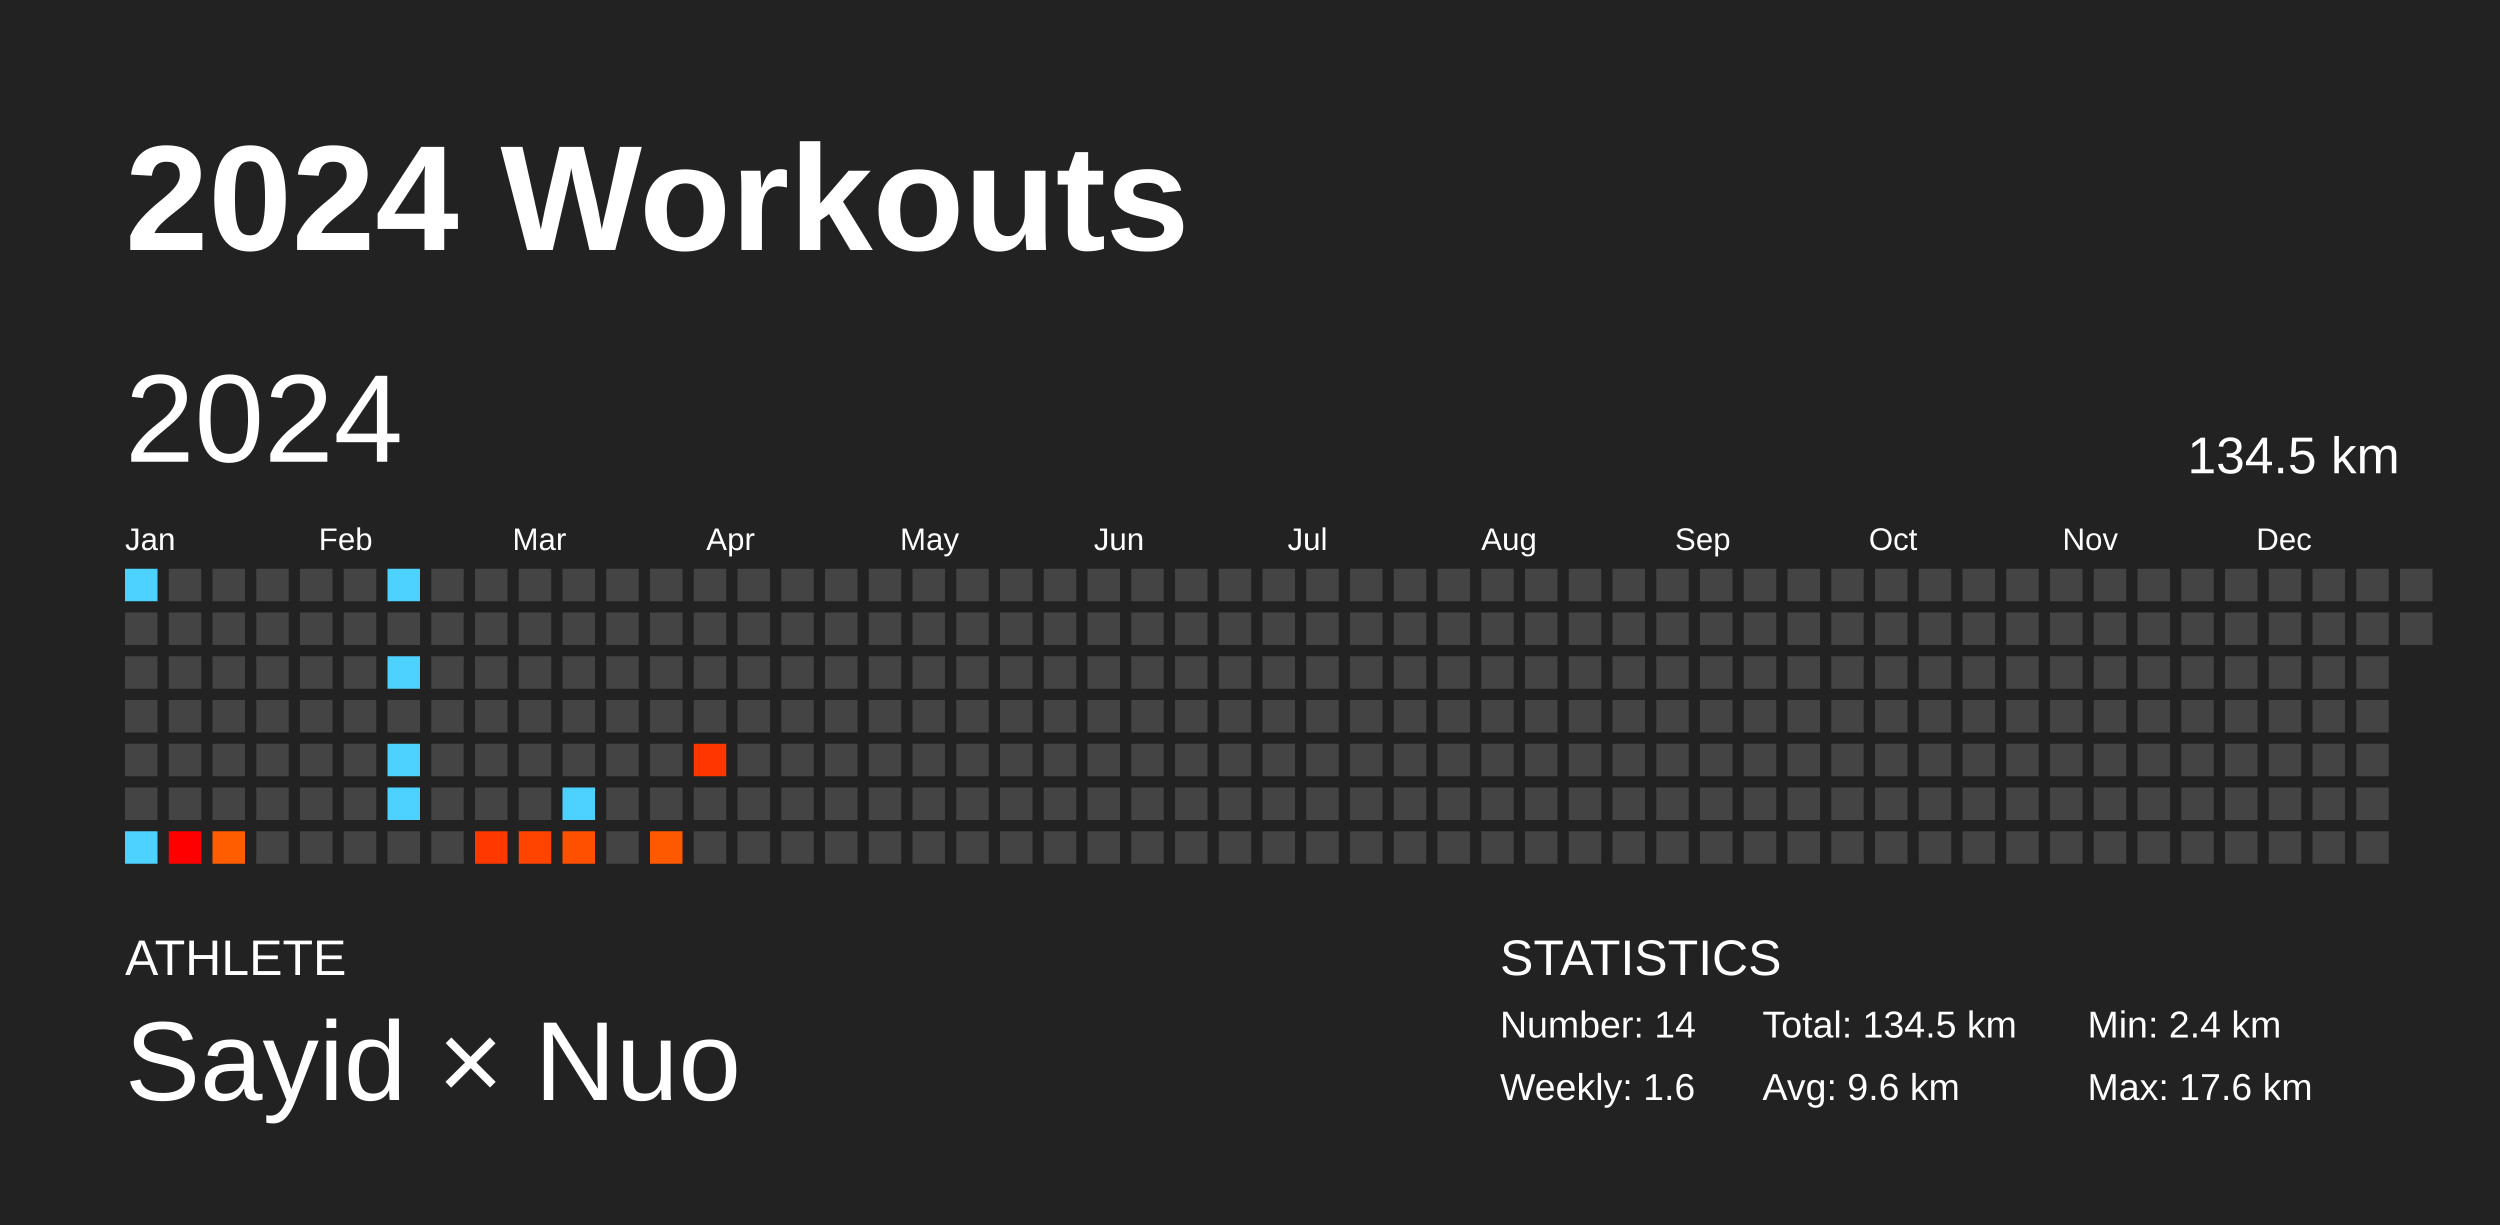
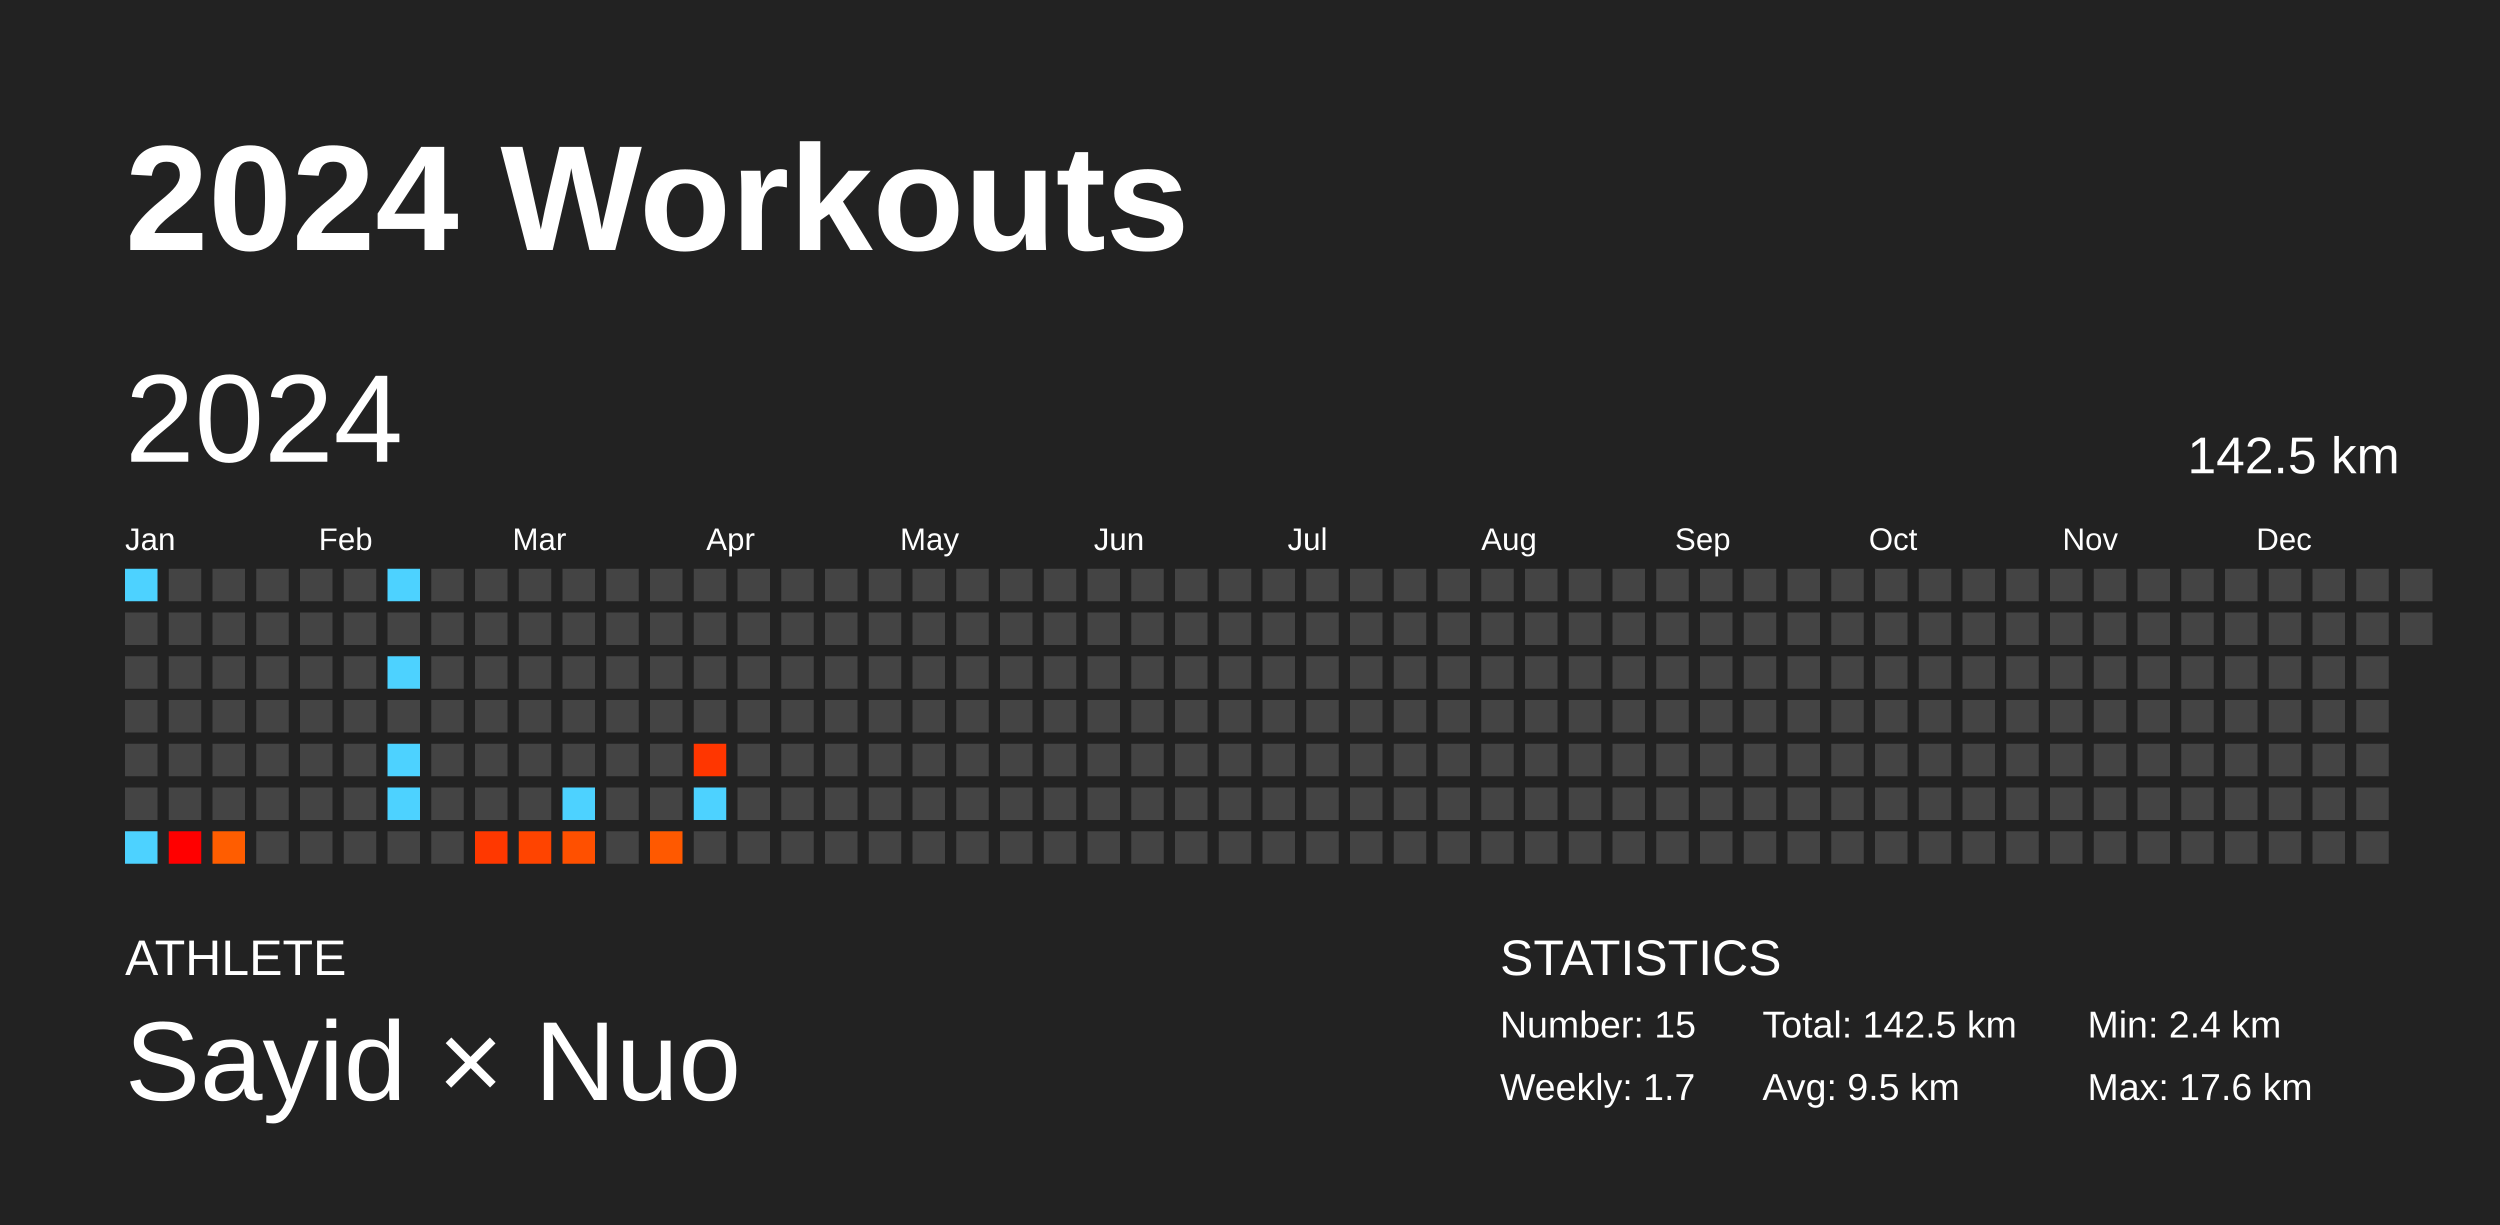
<svg xmlns="http://www.w3.org/2000/svg" baseProfile="full" height="98mm" version="1.1" viewBox="0,0,200,98" width="200mm">
  <defs />
  <rect fill="#222222" height="98" width="200" x="0" y="0" />
  <text fill="#FFFFFF" style="font-size:12px; font-family:Arial; font-weight:bold;" x="10" y="20">2024 Workouts</text>
  <text fill="#FFFFFF" style="font-size:4px; font-family:Arial" x="10" y="78">ATHLETE</text>
  <text fill="#FFFFFF" style="font-size:9px; font-family:Arial" x="10" y="88">Sayid × Nuo</text>
  <text fill="#FFFFFF" style="font-size:4px; font-family:Arial" x="120" y="78">STATISTICS</text>
-   <text fill="#FFFFFF" style="font-size:3px; font-family:Arial" x="120" y="83">Number: 14</text>
-   <text fill="#FFFFFF" style="font-size:3px; font-family:Arial" x="120" y="88">Weekly: 1.6</text>
-   <text fill="#FFFFFF" style="font-size:3px; font-family:Arial" x="141" y="83">Total: 134.5 km</text>
-   <text fill="#FFFFFF" style="font-size:3px; font-family:Arial" x="141" y="88">Avg: 9.6 km</text>
+   <text fill="#FFFFFF" style="font-size:3px; font-family:Arial" x="120" y="83">Number: 15</text>
+   <text fill="#FFFFFF" style="font-size:3px; font-family:Arial" x="120" y="88">Weekly: 1.7</text>
+   <text fill="#FFFFFF" style="font-size:3px; font-family:Arial" x="141" y="83">Total: 142.5 km</text>
+   <text fill="#FFFFFF" style="font-size:3px; font-family:Arial" x="141" y="88">Avg: 9.5 km</text>
  <text fill="#FFFFFF" style="font-size:3px; font-family:Arial" x="167" y="83">Min: 2.4 km</text>
  <text fill="#FFFFFF" style="font-size:3px; font-family:Arial" x="167" y="88">Max: 17.6 km</text>
  <text dominant-baseline="hanging" fill="#FFFFFF" style="font-size:10.0px; font-family:Arial;" x="10" y="30">2024</text>
-   <text dominant-baseline="hanging" fill="#FFFFFF" style="font-size:4.125px; font-family:Arial;" x="175" y="35">134.5 km</text>
+   <text dominant-baseline="hanging" fill="#FFFFFF" style="font-size:4.125px; font-family:Arial;" x="175" y="35">142.5 km</text>
  <text fill="#FFFFFF" style="font-size:2.5px; font-family:Arial" x="10.0" y="44">Jan</text>
  <text fill="#FFFFFF" style="font-size:2.5px; font-family:Arial" x="25.5" y="44">Feb</text>
  <text fill="#FFFFFF" style="font-size:2.5px; font-family:Arial" x="41.0" y="44">Mar</text>
  <text fill="#FFFFFF" style="font-size:2.5px; font-family:Arial" x="56.5" y="44">Apr</text>
  <text fill="#FFFFFF" style="font-size:2.5px; font-family:Arial" x="72.0" y="44">May</text>
  <text fill="#FFFFFF" style="font-size:2.5px; font-family:Arial" x="87.5" y="44">Jun</text>
  <text fill="#FFFFFF" style="font-size:2.5px; font-family:Arial" x="103.0" y="44">Jul</text>
  <text fill="#FFFFFF" style="font-size:2.5px; font-family:Arial" x="118.5" y="44">Aug</text>
  <text fill="#FFFFFF" style="font-size:2.5px; font-family:Arial" x="134.0" y="44">Sep</text>
  <text fill="#FFFFFF" style="font-size:2.5px; font-family:Arial" x="149.5" y="44">Oct</text>
  <text fill="#FFFFFF" style="font-size:2.5px; font-family:Arial" x="165.0" y="44">Nov</text>
  <text fill="#FFFFFF" style="font-size:2.5px; font-family:Arial" x="180.5" y="44">Dec</text>
  <rect fill="#4dd2ff" height="2.6" width="2.6" x="10.0" y="45.5" />
  <rect fill="#444444" height="2.6" width="2.6" x="10.0" y="49.0" />
  <rect fill="#444444" height="2.6" width="2.6" x="10.0" y="52.5" />
  <rect fill="#444444" height="2.6" width="2.6" x="10.0" y="56.0" />
  <rect fill="#444444" height="2.6" width="2.6" x="10.0" y="59.5" />
  <rect fill="#444444" height="2.6" width="2.6" x="10.0" y="63.0" />
  <rect fill="#4dd2ff" height="2.6" width="2.6" x="10.0" y="66.5" />
  <rect fill="#444444" height="2.6" width="2.6" x="13.5" y="45.5" />
  <rect fill="#444444" height="2.6" width="2.6" x="13.5" y="49.0" />
  <rect fill="#444444" height="2.6" width="2.6" x="13.5" y="52.5" />
  <rect fill="#444444" height="2.6" width="2.6" x="13.5" y="56.0" />
  <rect fill="#444444" height="2.6" width="2.6" x="13.5" y="59.5" />
  <rect fill="#444444" height="2.6" width="2.6" x="13.5" y="63.0" />
  <rect fill="#ff0000" height="2.6" width="2.6" x="13.5" y="66.5" />
  <rect fill="#444444" height="2.6" width="2.6" x="17.0" y="45.5" />
  <rect fill="#444444" height="2.6" width="2.6" x="17.0" y="49.0" />
  <rect fill="#444444" height="2.6" width="2.6" x="17.0" y="52.5" />
  <rect fill="#444444" height="2.6" width="2.6" x="17.0" y="56.0" />
  <rect fill="#444444" height="2.6" width="2.6" x="17.0" y="59.5" />
  <rect fill="#444444" height="2.6" width="2.6" x="17.0" y="63.0" />
  <rect fill="#ff5d00" height="2.6" width="2.6" x="17.0" y="66.5" />
  <rect fill="#444444" height="2.6" width="2.6" x="20.5" y="45.5" />
  <rect fill="#444444" height="2.6" width="2.6" x="20.5" y="49.0" />
  <rect fill="#444444" height="2.6" width="2.6" x="20.5" y="52.5" />
  <rect fill="#444444" height="2.6" width="2.6" x="20.5" y="56.0" />
  <rect fill="#444444" height="2.6" width="2.6" x="20.5" y="59.5" />
  <rect fill="#444444" height="2.6" width="2.6" x="20.5" y="63.0" />
  <rect fill="#444444" height="2.6" width="2.6" x="20.5" y="66.5" />
  <rect fill="#444444" height="2.6" width="2.6" x="24.0" y="45.5" />
  <rect fill="#444444" height="2.6" width="2.6" x="24.0" y="49.0" />
  <rect fill="#444444" height="2.6" width="2.6" x="24.0" y="52.5" />
  <rect fill="#444444" height="2.6" width="2.6" x="24.0" y="56.0" />
  <rect fill="#444444" height="2.6" width="2.6" x="24.0" y="59.5" />
  <rect fill="#444444" height="2.6" width="2.6" x="24.0" y="63.0" />
  <rect fill="#444444" height="2.6" width="2.6" x="24.0" y="66.5" />
  <rect fill="#444444" height="2.6" width="2.6" x="27.5" y="45.5" />
  <rect fill="#444444" height="2.6" width="2.6" x="27.5" y="49.0" />
  <rect fill="#444444" height="2.6" width="2.6" x="27.5" y="52.5" />
  <rect fill="#444444" height="2.6" width="2.6" x="27.5" y="56.0" />
  <rect fill="#444444" height="2.6" width="2.6" x="27.5" y="59.5" />
  <rect fill="#444444" height="2.6" width="2.6" x="27.5" y="63.0" />
  <rect fill="#444444" height="2.6" width="2.6" x="27.5" y="66.5" />
  <rect fill="#4dd2ff" height="2.6" width="2.6" x="31.0" y="45.5" />
  <rect fill="#444444" height="2.6" width="2.6" x="31.0" y="49.0" />
  <rect fill="#4dd2ff" height="2.6" width="2.6" x="31.0" y="52.5" />
  <rect fill="#444444" height="2.6" width="2.6" x="31.0" y="56.0" />
  <rect fill="#4dd2ff" height="2.6" width="2.6" x="31.0" y="59.5" />
  <rect fill="#4dd2ff" height="2.6" width="2.6" x="31.0" y="63.0" />
  <rect fill="#444444" height="2.6" width="2.6" x="31.0" y="66.5" />
  <rect fill="#444444" height="2.6" width="2.6" x="34.5" y="45.5" />
  <rect fill="#444444" height="2.6" width="2.6" x="34.5" y="49.0" />
  <rect fill="#444444" height="2.6" width="2.6" x="34.5" y="52.5" />
  <rect fill="#444444" height="2.6" width="2.6" x="34.5" y="56.0" />
  <rect fill="#444444" height="2.6" width="2.6" x="34.5" y="59.5" />
  <rect fill="#444444" height="2.6" width="2.6" x="34.5" y="63.0" />
  <rect fill="#444444" height="2.6" width="2.6" x="34.5" y="66.5" />
  <rect fill="#444444" height="2.6" width="2.6" x="38.0" y="45.5" />
  <rect fill="#444444" height="2.6" width="2.6" x="38.0" y="49.0" />
  <rect fill="#444444" height="2.6" width="2.6" x="38.0" y="52.5" />
  <rect fill="#444444" height="2.6" width="2.6" x="38.0" y="56.0" />
  <rect fill="#444444" height="2.6" width="2.6" x="38.0" y="59.5" />
  <rect fill="#444444" height="2.6" width="2.6" x="38.0" y="63.0" />
  <rect fill="#ff3800" height="2.6" width="2.6" x="38.0" y="66.5" />
  <rect fill="#444444" height="2.6" width="2.6" x="41.5" y="45.5" />
  <rect fill="#444444" height="2.6" width="2.6" x="41.5" y="49.0" />
  <rect fill="#444444" height="2.6" width="2.6" x="41.5" y="52.5" />
  <rect fill="#444444" height="2.6" width="2.6" x="41.5" y="56.0" />
  <rect fill="#444444" height="2.6" width="2.6" x="41.5" y="59.5" />
  <rect fill="#444444" height="2.6" width="2.6" x="41.5" y="63.0" />
  <rect fill="#ff4400" height="2.6" width="2.6" x="41.5" y="66.5" />
  <rect fill="#444444" height="2.6" width="2.6" x="45.0" y="45.5" />
  <rect fill="#444444" height="2.6" width="2.6" x="45.0" y="49.0" />
  <rect fill="#444444" height="2.6" width="2.6" x="45.0" y="52.5" />
  <rect fill="#444444" height="2.6" width="2.6" x="45.0" y="56.0" />
  <rect fill="#444444" height="2.6" width="2.6" x="45.0" y="59.5" />
  <rect fill="#4dd2ff" height="2.6" width="2.6" x="45.0" y="63.0" />
  <rect fill="#ff5000" height="2.6" width="2.6" x="45.0" y="66.5" />
  <rect fill="#444444" height="2.6" width="2.6" x="48.5" y="45.5" />
  <rect fill="#444444" height="2.6" width="2.6" x="48.5" y="49.0" />
  <rect fill="#444444" height="2.6" width="2.6" x="48.5" y="52.5" />
  <rect fill="#444444" height="2.6" width="2.6" x="48.5" y="56.0" />
  <rect fill="#444444" height="2.6" width="2.6" x="48.5" y="59.5" />
  <rect fill="#444444" height="2.6" width="2.6" x="48.5" y="63.0" />
  <rect fill="#444444" height="2.6" width="2.6" x="48.5" y="66.5" />
  <rect fill="#444444" height="2.6" width="2.6" x="52.0" y="45.5" />
  <rect fill="#444444" height="2.6" width="2.6" x="52.0" y="49.0" />
  <rect fill="#444444" height="2.6" width="2.6" x="52.0" y="52.5" />
  <rect fill="#444444" height="2.6" width="2.6" x="52.0" y="56.0" />
  <rect fill="#444444" height="2.6" width="2.6" x="52.0" y="59.5" />
  <rect fill="#444444" height="2.6" width="2.6" x="52.0" y="63.0" />
  <rect fill="#ff5900" height="2.6" width="2.6" x="52.0" y="66.5" />
  <rect fill="#444444" height="2.6" width="2.6" x="55.5" y="45.5" />
  <rect fill="#444444" height="2.6" width="2.6" x="55.5" y="49.0" />
  <rect fill="#444444" height="2.6" width="2.6" x="55.5" y="52.5" />
  <rect fill="#444444" height="2.6" width="2.6" x="55.5" y="56.0" />
  <rect fill="#ff3600" height="2.6" width="2.6" x="55.5" y="59.5" />
-   <rect fill="#444444" height="2.6" width="2.6" x="55.5" y="63.0" />
+   <rect fill="#4dd2ff" height="2.6" width="2.6" x="55.5" y="63.0" />
  <rect fill="#444444" height="2.6" width="2.6" x="55.5" y="66.5" />
  <rect fill="#444444" height="2.6" width="2.6" x="59.0" y="45.5" />
  <rect fill="#444444" height="2.6" width="2.6" x="59.0" y="49.0" />
  <rect fill="#444444" height="2.6" width="2.6" x="59.0" y="52.5" />
  <rect fill="#444444" height="2.6" width="2.6" x="59.0" y="56.0" />
  <rect fill="#444444" height="2.6" width="2.6" x="59.0" y="59.5" />
  <rect fill="#444444" height="2.6" width="2.6" x="59.0" y="63.0" />
  <rect fill="#444444" height="2.6" width="2.6" x="59.0" y="66.5" />
  <rect fill="#444444" height="2.6" width="2.6" x="62.5" y="45.5" />
  <rect fill="#444444" height="2.6" width="2.6" x="62.5" y="49.0" />
  <rect fill="#444444" height="2.6" width="2.6" x="62.5" y="52.5" />
  <rect fill="#444444" height="2.6" width="2.6" x="62.5" y="56.0" />
  <rect fill="#444444" height="2.6" width="2.6" x="62.5" y="59.5" />
  <rect fill="#444444" height="2.6" width="2.6" x="62.5" y="63.0" />
  <rect fill="#444444" height="2.6" width="2.6" x="62.5" y="66.5" />
  <rect fill="#444444" height="2.6" width="2.6" x="66.0" y="45.5" />
  <rect fill="#444444" height="2.6" width="2.6" x="66.0" y="49.0" />
  <rect fill="#444444" height="2.6" width="2.6" x="66.0" y="52.5" />
  <rect fill="#444444" height="2.6" width="2.6" x="66.0" y="56.0" />
  <rect fill="#444444" height="2.6" width="2.6" x="66.0" y="59.5" />
  <rect fill="#444444" height="2.6" width="2.6" x="66.0" y="63.0" />
  <rect fill="#444444" height="2.6" width="2.6" x="66.0" y="66.5" />
  <rect fill="#444444" height="2.6" width="2.6" x="69.5" y="45.5" />
  <rect fill="#444444" height="2.6" width="2.6" x="69.5" y="49.0" />
  <rect fill="#444444" height="2.6" width="2.6" x="69.5" y="52.5" />
  <rect fill="#444444" height="2.6" width="2.6" x="69.5" y="56.0" />
  <rect fill="#444444" height="2.6" width="2.6" x="69.5" y="59.5" />
  <rect fill="#444444" height="2.6" width="2.6" x="69.5" y="63.0" />
  <rect fill="#444444" height="2.6" width="2.6" x="69.5" y="66.5" />
  <rect fill="#444444" height="2.6" width="2.6" x="73.0" y="45.5" />
  <rect fill="#444444" height="2.6" width="2.6" x="73.0" y="49.0" />
  <rect fill="#444444" height="2.6" width="2.6" x="73.0" y="52.5" />
  <rect fill="#444444" height="2.6" width="2.6" x="73.0" y="56.0" />
  <rect fill="#444444" height="2.6" width="2.6" x="73.0" y="59.5" />
  <rect fill="#444444" height="2.6" width="2.6" x="73.0" y="63.0" />
  <rect fill="#444444" height="2.6" width="2.6" x="73.0" y="66.5" />
  <rect fill="#444444" height="2.6" width="2.6" x="76.5" y="45.5" />
  <rect fill="#444444" height="2.6" width="2.6" x="76.5" y="49.0" />
  <rect fill="#444444" height="2.6" width="2.6" x="76.5" y="52.5" />
  <rect fill="#444444" height="2.6" width="2.6" x="76.5" y="56.0" />
  <rect fill="#444444" height="2.6" width="2.6" x="76.5" y="59.5" />
  <rect fill="#444444" height="2.6" width="2.6" x="76.5" y="63.0" />
  <rect fill="#444444" height="2.6" width="2.6" x="76.5" y="66.5" />
  <rect fill="#444444" height="2.6" width="2.6" x="80.0" y="45.5" />
  <rect fill="#444444" height="2.6" width="2.6" x="80.0" y="49.0" />
  <rect fill="#444444" height="2.6" width="2.6" x="80.0" y="52.5" />
  <rect fill="#444444" height="2.6" width="2.6" x="80.0" y="56.0" />
  <rect fill="#444444" height="2.6" width="2.6" x="80.0" y="59.5" />
  <rect fill="#444444" height="2.6" width="2.6" x="80.0" y="63.0" />
  <rect fill="#444444" height="2.6" width="2.6" x="80.0" y="66.5" />
  <rect fill="#444444" height="2.6" width="2.6" x="83.5" y="45.5" />
  <rect fill="#444444" height="2.6" width="2.6" x="83.5" y="49.0" />
  <rect fill="#444444" height="2.6" width="2.6" x="83.5" y="52.5" />
  <rect fill="#444444" height="2.6" width="2.6" x="83.5" y="56.0" />
  <rect fill="#444444" height="2.6" width="2.6" x="83.5" y="59.5" />
  <rect fill="#444444" height="2.6" width="2.6" x="83.5" y="63.0" />
  <rect fill="#444444" height="2.6" width="2.6" x="83.5" y="66.5" />
  <rect fill="#444444" height="2.6" width="2.6" x="87.0" y="45.5" />
  <rect fill="#444444" height="2.6" width="2.6" x="87.0" y="49.0" />
  <rect fill="#444444" height="2.6" width="2.6" x="87.0" y="52.5" />
  <rect fill="#444444" height="2.6" width="2.6" x="87.0" y="56.0" />
  <rect fill="#444444" height="2.6" width="2.6" x="87.0" y="59.5" />
  <rect fill="#444444" height="2.6" width="2.6" x="87.0" y="63.0" />
  <rect fill="#444444" height="2.6" width="2.6" x="87.0" y="66.5" />
  <rect fill="#444444" height="2.6" width="2.6" x="90.5" y="45.5" />
  <rect fill="#444444" height="2.6" width="2.6" x="90.5" y="49.0" />
  <rect fill="#444444" height="2.6" width="2.6" x="90.5" y="52.5" />
  <rect fill="#444444" height="2.6" width="2.6" x="90.5" y="56.0" />
  <rect fill="#444444" height="2.6" width="2.6" x="90.5" y="59.5" />
  <rect fill="#444444" height="2.6" width="2.6" x="90.5" y="63.0" />
  <rect fill="#444444" height="2.6" width="2.6" x="90.5" y="66.5" />
  <rect fill="#444444" height="2.6" width="2.6" x="94.0" y="45.5" />
  <rect fill="#444444" height="2.6" width="2.6" x="94.0" y="49.0" />
  <rect fill="#444444" height="2.6" width="2.6" x="94.0" y="52.5" />
  <rect fill="#444444" height="2.6" width="2.6" x="94.0" y="56.0" />
  <rect fill="#444444" height="2.6" width="2.6" x="94.0" y="59.5" />
  <rect fill="#444444" height="2.6" width="2.6" x="94.0" y="63.0" />
  <rect fill="#444444" height="2.6" width="2.6" x="94.0" y="66.5" />
  <rect fill="#444444" height="2.6" width="2.6" x="97.5" y="45.5" />
  <rect fill="#444444" height="2.6" width="2.6" x="97.5" y="49.0" />
  <rect fill="#444444" height="2.6" width="2.6" x="97.5" y="52.5" />
  <rect fill="#444444" height="2.6" width="2.6" x="97.5" y="56.0" />
  <rect fill="#444444" height="2.6" width="2.6" x="97.5" y="59.5" />
  <rect fill="#444444" height="2.6" width="2.6" x="97.5" y="63.0" />
  <rect fill="#444444" height="2.6" width="2.6" x="97.5" y="66.5" />
  <rect fill="#444444" height="2.6" width="2.6" x="101.0" y="45.5" />
  <rect fill="#444444" height="2.6" width="2.6" x="101.0" y="49.0" />
  <rect fill="#444444" height="2.6" width="2.6" x="101.0" y="52.5" />
  <rect fill="#444444" height="2.6" width="2.6" x="101.0" y="56.0" />
  <rect fill="#444444" height="2.6" width="2.6" x="101.0" y="59.5" />
  <rect fill="#444444" height="2.6" width="2.6" x="101.0" y="63.0" />
  <rect fill="#444444" height="2.6" width="2.6" x="101.0" y="66.5" />
  <rect fill="#444444" height="2.6" width="2.6" x="104.5" y="45.5" />
  <rect fill="#444444" height="2.6" width="2.6" x="104.5" y="49.0" />
  <rect fill="#444444" height="2.6" width="2.6" x="104.5" y="52.5" />
  <rect fill="#444444" height="2.6" width="2.6" x="104.5" y="56.0" />
  <rect fill="#444444" height="2.6" width="2.6" x="104.5" y="59.5" />
  <rect fill="#444444" height="2.6" width="2.6" x="104.5" y="63.0" />
  <rect fill="#444444" height="2.6" width="2.6" x="104.5" y="66.5" />
  <rect fill="#444444" height="2.6" width="2.6" x="108.0" y="45.5" />
  <rect fill="#444444" height="2.6" width="2.6" x="108.0" y="49.0" />
  <rect fill="#444444" height="2.6" width="2.6" x="108.0" y="52.5" />
  <rect fill="#444444" height="2.6" width="2.6" x="108.0" y="56.0" />
  <rect fill="#444444" height="2.6" width="2.6" x="108.0" y="59.5" />
  <rect fill="#444444" height="2.6" width="2.6" x="108.0" y="63.0" />
  <rect fill="#444444" height="2.6" width="2.6" x="108.0" y="66.5" />
  <rect fill="#444444" height="2.6" width="2.6" x="111.5" y="45.5" />
  <rect fill="#444444" height="2.6" width="2.6" x="111.5" y="49.0" />
  <rect fill="#444444" height="2.6" width="2.6" x="111.5" y="52.5" />
  <rect fill="#444444" height="2.6" width="2.6" x="111.5" y="56.0" />
  <rect fill="#444444" height="2.6" width="2.6" x="111.5" y="59.5" />
  <rect fill="#444444" height="2.6" width="2.6" x="111.5" y="63.0" />
  <rect fill="#444444" height="2.6" width="2.6" x="111.5" y="66.5" />
  <rect fill="#444444" height="2.6" width="2.6" x="115.0" y="45.5" />
  <rect fill="#444444" height="2.6" width="2.6" x="115.0" y="49.0" />
  <rect fill="#444444" height="2.6" width="2.6" x="115.0" y="52.5" />
  <rect fill="#444444" height="2.6" width="2.6" x="115.0" y="56.0" />
  <rect fill="#444444" height="2.6" width="2.6" x="115.0" y="59.5" />
  <rect fill="#444444" height="2.6" width="2.6" x="115.0" y="63.0" />
  <rect fill="#444444" height="2.6" width="2.6" x="115.0" y="66.5" />
  <rect fill="#444444" height="2.6" width="2.6" x="118.5" y="45.5" />
  <rect fill="#444444" height="2.6" width="2.6" x="118.5" y="49.0" />
  <rect fill="#444444" height="2.6" width="2.6" x="118.5" y="52.5" />
  <rect fill="#444444" height="2.6" width="2.6" x="118.5" y="56.0" />
  <rect fill="#444444" height="2.6" width="2.6" x="118.5" y="59.5" />
  <rect fill="#444444" height="2.6" width="2.6" x="118.5" y="63.0" />
  <rect fill="#444444" height="2.6" width="2.6" x="118.5" y="66.5" />
  <rect fill="#444444" height="2.6" width="2.6" x="122.0" y="45.5" />
  <rect fill="#444444" height="2.6" width="2.6" x="122.0" y="49.0" />
  <rect fill="#444444" height="2.6" width="2.6" x="122.0" y="52.5" />
  <rect fill="#444444" height="2.6" width="2.6" x="122.0" y="56.0" />
  <rect fill="#444444" height="2.6" width="2.6" x="122.0" y="59.5" />
  <rect fill="#444444" height="2.6" width="2.6" x="122.0" y="63.0" />
  <rect fill="#444444" height="2.6" width="2.6" x="122.0" y="66.5" />
  <rect fill="#444444" height="2.6" width="2.6" x="125.5" y="45.5" />
  <rect fill="#444444" height="2.6" width="2.6" x="125.5" y="49.0" />
  <rect fill="#444444" height="2.6" width="2.6" x="125.5" y="52.5" />
  <rect fill="#444444" height="2.6" width="2.6" x="125.5" y="56.0" />
  <rect fill="#444444" height="2.6" width="2.6" x="125.5" y="59.5" />
  <rect fill="#444444" height="2.6" width="2.6" x="125.5" y="63.0" />
  <rect fill="#444444" height="2.6" width="2.6" x="125.5" y="66.5" />
  <rect fill="#444444" height="2.6" width="2.6" x="129.0" y="45.5" />
  <rect fill="#444444" height="2.6" width="2.6" x="129.0" y="49.0" />
  <rect fill="#444444" height="2.6" width="2.6" x="129.0" y="52.5" />
  <rect fill="#444444" height="2.6" width="2.6" x="129.0" y="56.0" />
  <rect fill="#444444" height="2.6" width="2.6" x="129.0" y="59.5" />
  <rect fill="#444444" height="2.6" width="2.6" x="129.0" y="63.0" />
  <rect fill="#444444" height="2.6" width="2.6" x="129.0" y="66.5" />
  <rect fill="#444444" height="2.6" width="2.6" x="132.5" y="45.5" />
  <rect fill="#444444" height="2.6" width="2.6" x="132.5" y="49.0" />
  <rect fill="#444444" height="2.6" width="2.6" x="132.5" y="52.5" />
  <rect fill="#444444" height="2.6" width="2.6" x="132.5" y="56.0" />
  <rect fill="#444444" height="2.6" width="2.6" x="132.5" y="59.5" />
  <rect fill="#444444" height="2.6" width="2.6" x="132.5" y="63.0" />
  <rect fill="#444444" height="2.6" width="2.6" x="132.5" y="66.5" />
  <rect fill="#444444" height="2.6" width="2.6" x="136.0" y="45.5" />
  <rect fill="#444444" height="2.6" width="2.6" x="136.0" y="49.0" />
  <rect fill="#444444" height="2.6" width="2.6" x="136.0" y="52.5" />
  <rect fill="#444444" height="2.6" width="2.6" x="136.0" y="56.0" />
  <rect fill="#444444" height="2.6" width="2.6" x="136.0" y="59.5" />
  <rect fill="#444444" height="2.6" width="2.6" x="136.0" y="63.0" />
  <rect fill="#444444" height="2.6" width="2.6" x="136.0" y="66.5" />
  <rect fill="#444444" height="2.6" width="2.6" x="139.5" y="45.5" />
  <rect fill="#444444" height="2.6" width="2.6" x="139.5" y="49.0" />
  <rect fill="#444444" height="2.6" width="2.6" x="139.5" y="52.5" />
  <rect fill="#444444" height="2.6" width="2.6" x="139.5" y="56.0" />
  <rect fill="#444444" height="2.6" width="2.6" x="139.5" y="59.5" />
  <rect fill="#444444" height="2.6" width="2.6" x="139.5" y="63.0" />
  <rect fill="#444444" height="2.6" width="2.6" x="139.5" y="66.5" />
  <rect fill="#444444" height="2.6" width="2.6" x="143.0" y="45.5" />
  <rect fill="#444444" height="2.6" width="2.6" x="143.0" y="49.0" />
  <rect fill="#444444" height="2.6" width="2.6" x="143.0" y="52.5" />
  <rect fill="#444444" height="2.6" width="2.6" x="143.0" y="56.0" />
  <rect fill="#444444" height="2.6" width="2.6" x="143.0" y="59.5" />
  <rect fill="#444444" height="2.6" width="2.6" x="143.0" y="63.0" />
  <rect fill="#444444" height="2.6" width="2.6" x="143.0" y="66.5" />
  <rect fill="#444444" height="2.6" width="2.6" x="146.5" y="45.5" />
  <rect fill="#444444" height="2.6" width="2.6" x="146.5" y="49.0" />
  <rect fill="#444444" height="2.6" width="2.6" x="146.5" y="52.5" />
  <rect fill="#444444" height="2.6" width="2.6" x="146.5" y="56.0" />
  <rect fill="#444444" height="2.6" width="2.6" x="146.5" y="59.5" />
  <rect fill="#444444" height="2.6" width="2.6" x="146.5" y="63.0" />
  <rect fill="#444444" height="2.6" width="2.6" x="146.5" y="66.5" />
  <rect fill="#444444" height="2.6" width="2.6" x="150.0" y="45.5" />
  <rect fill="#444444" height="2.6" width="2.6" x="150.0" y="49.0" />
  <rect fill="#444444" height="2.6" width="2.6" x="150.0" y="52.5" />
  <rect fill="#444444" height="2.6" width="2.6" x="150.0" y="56.0" />
  <rect fill="#444444" height="2.6" width="2.6" x="150.0" y="59.5" />
  <rect fill="#444444" height="2.6" width="2.6" x="150.0" y="63.0" />
  <rect fill="#444444" height="2.6" width="2.6" x="150.0" y="66.5" />
  <rect fill="#444444" height="2.6" width="2.6" x="153.5" y="45.5" />
  <rect fill="#444444" height="2.6" width="2.6" x="153.5" y="49.0" />
  <rect fill="#444444" height="2.6" width="2.6" x="153.5" y="52.5" />
  <rect fill="#444444" height="2.6" width="2.6" x="153.5" y="56.0" />
  <rect fill="#444444" height="2.6" width="2.6" x="153.5" y="59.5" />
  <rect fill="#444444" height="2.6" width="2.6" x="153.5" y="63.0" />
  <rect fill="#444444" height="2.6" width="2.6" x="153.5" y="66.5" />
  <rect fill="#444444" height="2.6" width="2.6" x="157.0" y="45.5" />
  <rect fill="#444444" height="2.6" width="2.6" x="157.0" y="49.0" />
  <rect fill="#444444" height="2.6" width="2.6" x="157.0" y="52.5" />
  <rect fill="#444444" height="2.6" width="2.6" x="157.0" y="56.0" />
  <rect fill="#444444" height="2.6" width="2.6" x="157.0" y="59.5" />
  <rect fill="#444444" height="2.6" width="2.6" x="157.0" y="63.0" />
  <rect fill="#444444" height="2.6" width="2.6" x="157.0" y="66.5" />
  <rect fill="#444444" height="2.6" width="2.6" x="160.5" y="45.5" />
  <rect fill="#444444" height="2.6" width="2.6" x="160.5" y="49.0" />
  <rect fill="#444444" height="2.6" width="2.6" x="160.5" y="52.5" />
  <rect fill="#444444" height="2.6" width="2.6" x="160.5" y="56.0" />
  <rect fill="#444444" height="2.6" width="2.6" x="160.5" y="59.5" />
  <rect fill="#444444" height="2.6" width="2.6" x="160.5" y="63.0" />
  <rect fill="#444444" height="2.6" width="2.6" x="160.5" y="66.5" />
  <rect fill="#444444" height="2.6" width="2.6" x="164.0" y="45.5" />
  <rect fill="#444444" height="2.6" width="2.6" x="164.0" y="49.0" />
  <rect fill="#444444" height="2.6" width="2.6" x="164.0" y="52.5" />
  <rect fill="#444444" height="2.6" width="2.6" x="164.0" y="56.0" />
  <rect fill="#444444" height="2.6" width="2.6" x="164.0" y="59.5" />
  <rect fill="#444444" height="2.6" width="2.6" x="164.0" y="63.0" />
  <rect fill="#444444" height="2.6" width="2.6" x="164.0" y="66.5" />
  <rect fill="#444444" height="2.6" width="2.6" x="167.5" y="45.5" />
  <rect fill="#444444" height="2.6" width="2.6" x="167.5" y="49.0" />
  <rect fill="#444444" height="2.6" width="2.6" x="167.5" y="52.5" />
  <rect fill="#444444" height="2.6" width="2.6" x="167.5" y="56.0" />
  <rect fill="#444444" height="2.6" width="2.6" x="167.5" y="59.5" />
  <rect fill="#444444" height="2.6" width="2.6" x="167.5" y="63.0" />
  <rect fill="#444444" height="2.6" width="2.6" x="167.5" y="66.5" />
  <rect fill="#444444" height="2.6" width="2.6" x="171.0" y="45.5" />
  <rect fill="#444444" height="2.6" width="2.6" x="171.0" y="49.0" />
  <rect fill="#444444" height="2.6" width="2.6" x="171.0" y="52.5" />
  <rect fill="#444444" height="2.6" width="2.6" x="171.0" y="56.0" />
  <rect fill="#444444" height="2.6" width="2.6" x="171.0" y="59.5" />
  <rect fill="#444444" height="2.6" width="2.6" x="171.0" y="63.0" />
  <rect fill="#444444" height="2.6" width="2.6" x="171.0" y="66.5" />
  <rect fill="#444444" height="2.6" width="2.6" x="174.5" y="45.5" />
  <rect fill="#444444" height="2.6" width="2.6" x="174.5" y="49.0" />
  <rect fill="#444444" height="2.6" width="2.6" x="174.5" y="52.5" />
  <rect fill="#444444" height="2.6" width="2.6" x="174.5" y="56.0" />
  <rect fill="#444444" height="2.6" width="2.6" x="174.5" y="59.5" />
  <rect fill="#444444" height="2.6" width="2.6" x="174.5" y="63.0" />
  <rect fill="#444444" height="2.6" width="2.6" x="174.5" y="66.5" />
  <rect fill="#444444" height="2.6" width="2.6" x="178.0" y="45.5" />
  <rect fill="#444444" height="2.6" width="2.6" x="178.0" y="49.0" />
  <rect fill="#444444" height="2.6" width="2.6" x="178.0" y="52.5" />
  <rect fill="#444444" height="2.6" width="2.6" x="178.0" y="56.0" />
  <rect fill="#444444" height="2.6" width="2.6" x="178.0" y="59.5" />
  <rect fill="#444444" height="2.6" width="2.6" x="178.0" y="63.0" />
  <rect fill="#444444" height="2.6" width="2.6" x="178.0" y="66.5" />
  <rect fill="#444444" height="2.6" width="2.6" x="181.5" y="45.5" />
  <rect fill="#444444" height="2.6" width="2.6" x="181.5" y="49.0" />
  <rect fill="#444444" height="2.6" width="2.6" x="181.5" y="52.5" />
  <rect fill="#444444" height="2.6" width="2.6" x="181.5" y="56.0" />
  <rect fill="#444444" height="2.6" width="2.6" x="181.5" y="59.5" />
  <rect fill="#444444" height="2.6" width="2.6" x="181.5" y="63.0" />
  <rect fill="#444444" height="2.6" width="2.6" x="181.5" y="66.5" />
  <rect fill="#444444" height="2.6" width="2.6" x="185.0" y="45.5" />
  <rect fill="#444444" height="2.6" width="2.6" x="185.0" y="49.0" />
  <rect fill="#444444" height="2.6" width="2.6" x="185.0" y="52.5" />
  <rect fill="#444444" height="2.6" width="2.6" x="185.0" y="56.0" />
  <rect fill="#444444" height="2.6" width="2.6" x="185.0" y="59.5" />
  <rect fill="#444444" height="2.6" width="2.6" x="185.0" y="63.0" />
  <rect fill="#444444" height="2.6" width="2.6" x="185.0" y="66.5" />
  <rect fill="#444444" height="2.6" width="2.6" x="188.5" y="45.5" />
  <rect fill="#444444" height="2.6" width="2.6" x="188.5" y="49.0" />
  <rect fill="#444444" height="2.6" width="2.6" x="188.5" y="52.5" />
  <rect fill="#444444" height="2.6" width="2.6" x="188.5" y="56.0" />
  <rect fill="#444444" height="2.6" width="2.6" x="188.5" y="59.5" />
  <rect fill="#444444" height="2.6" width="2.6" x="188.5" y="63.0" />
  <rect fill="#444444" height="2.6" width="2.6" x="188.5" y="66.5" />
  <rect fill="#444444" height="2.6" width="2.6" x="192.0" y="45.5" />
  <rect fill="#444444" height="2.6" width="2.6" x="192.0" y="49.0" />
</svg>
